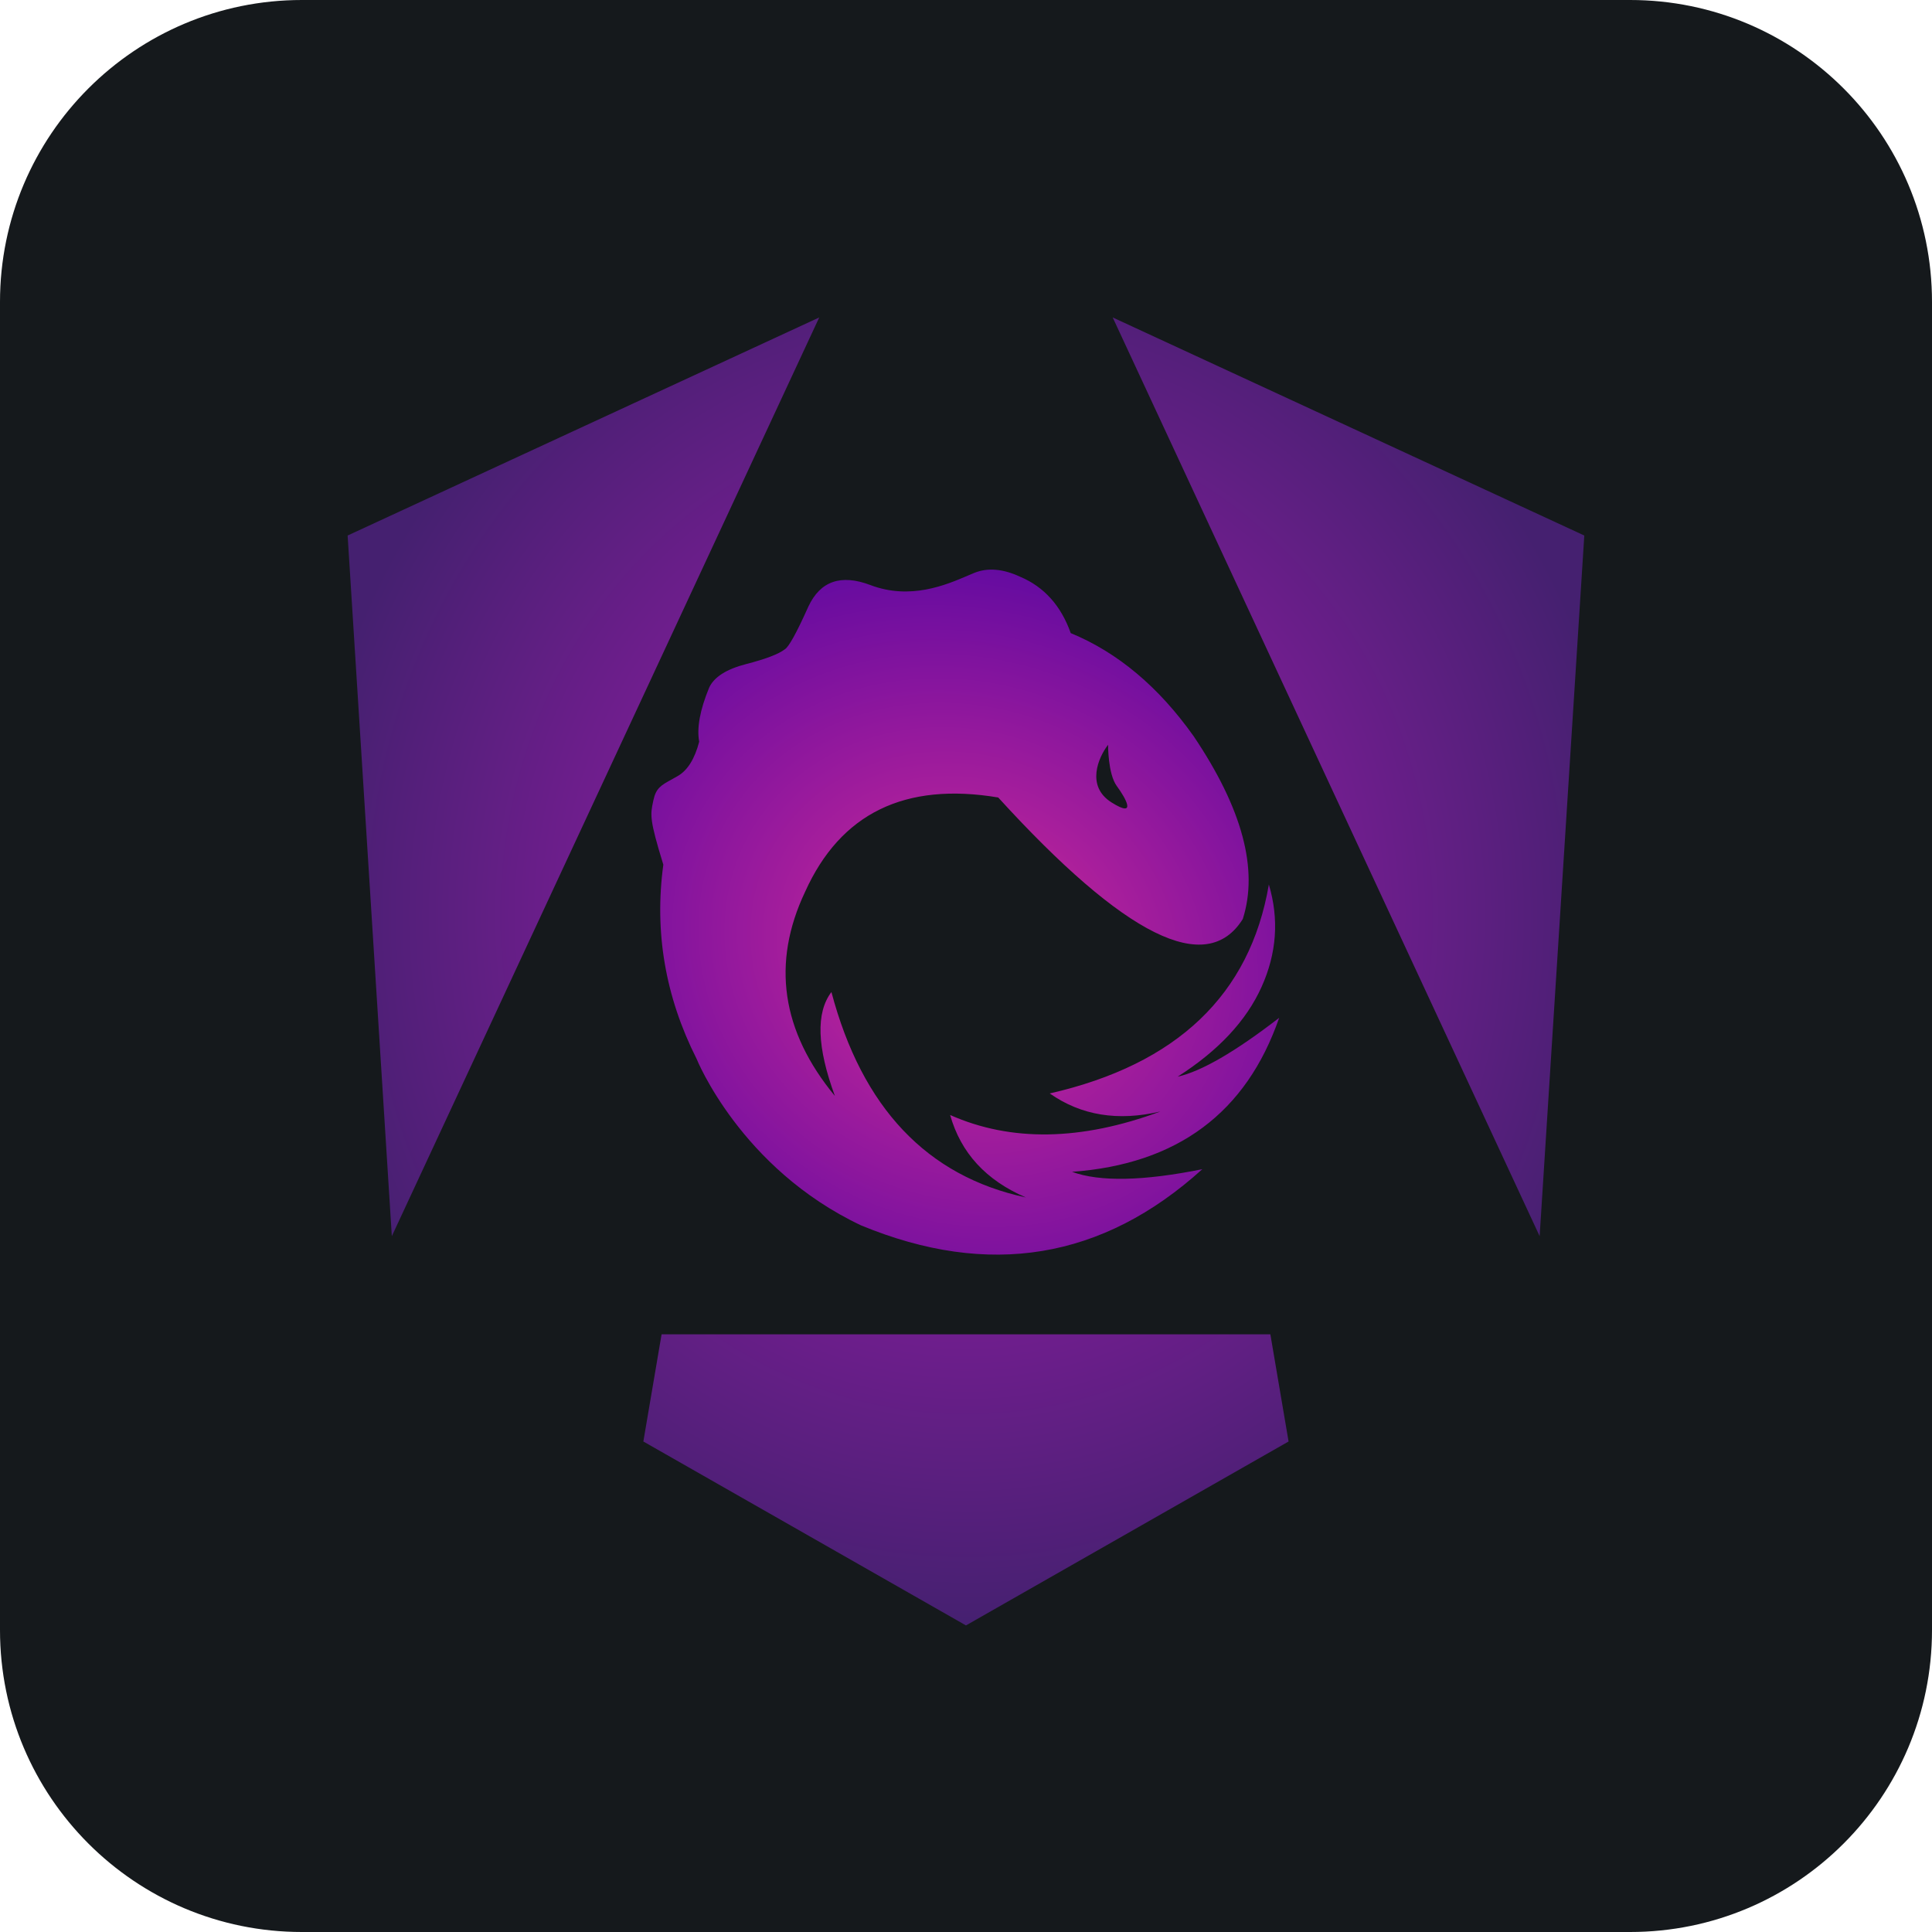
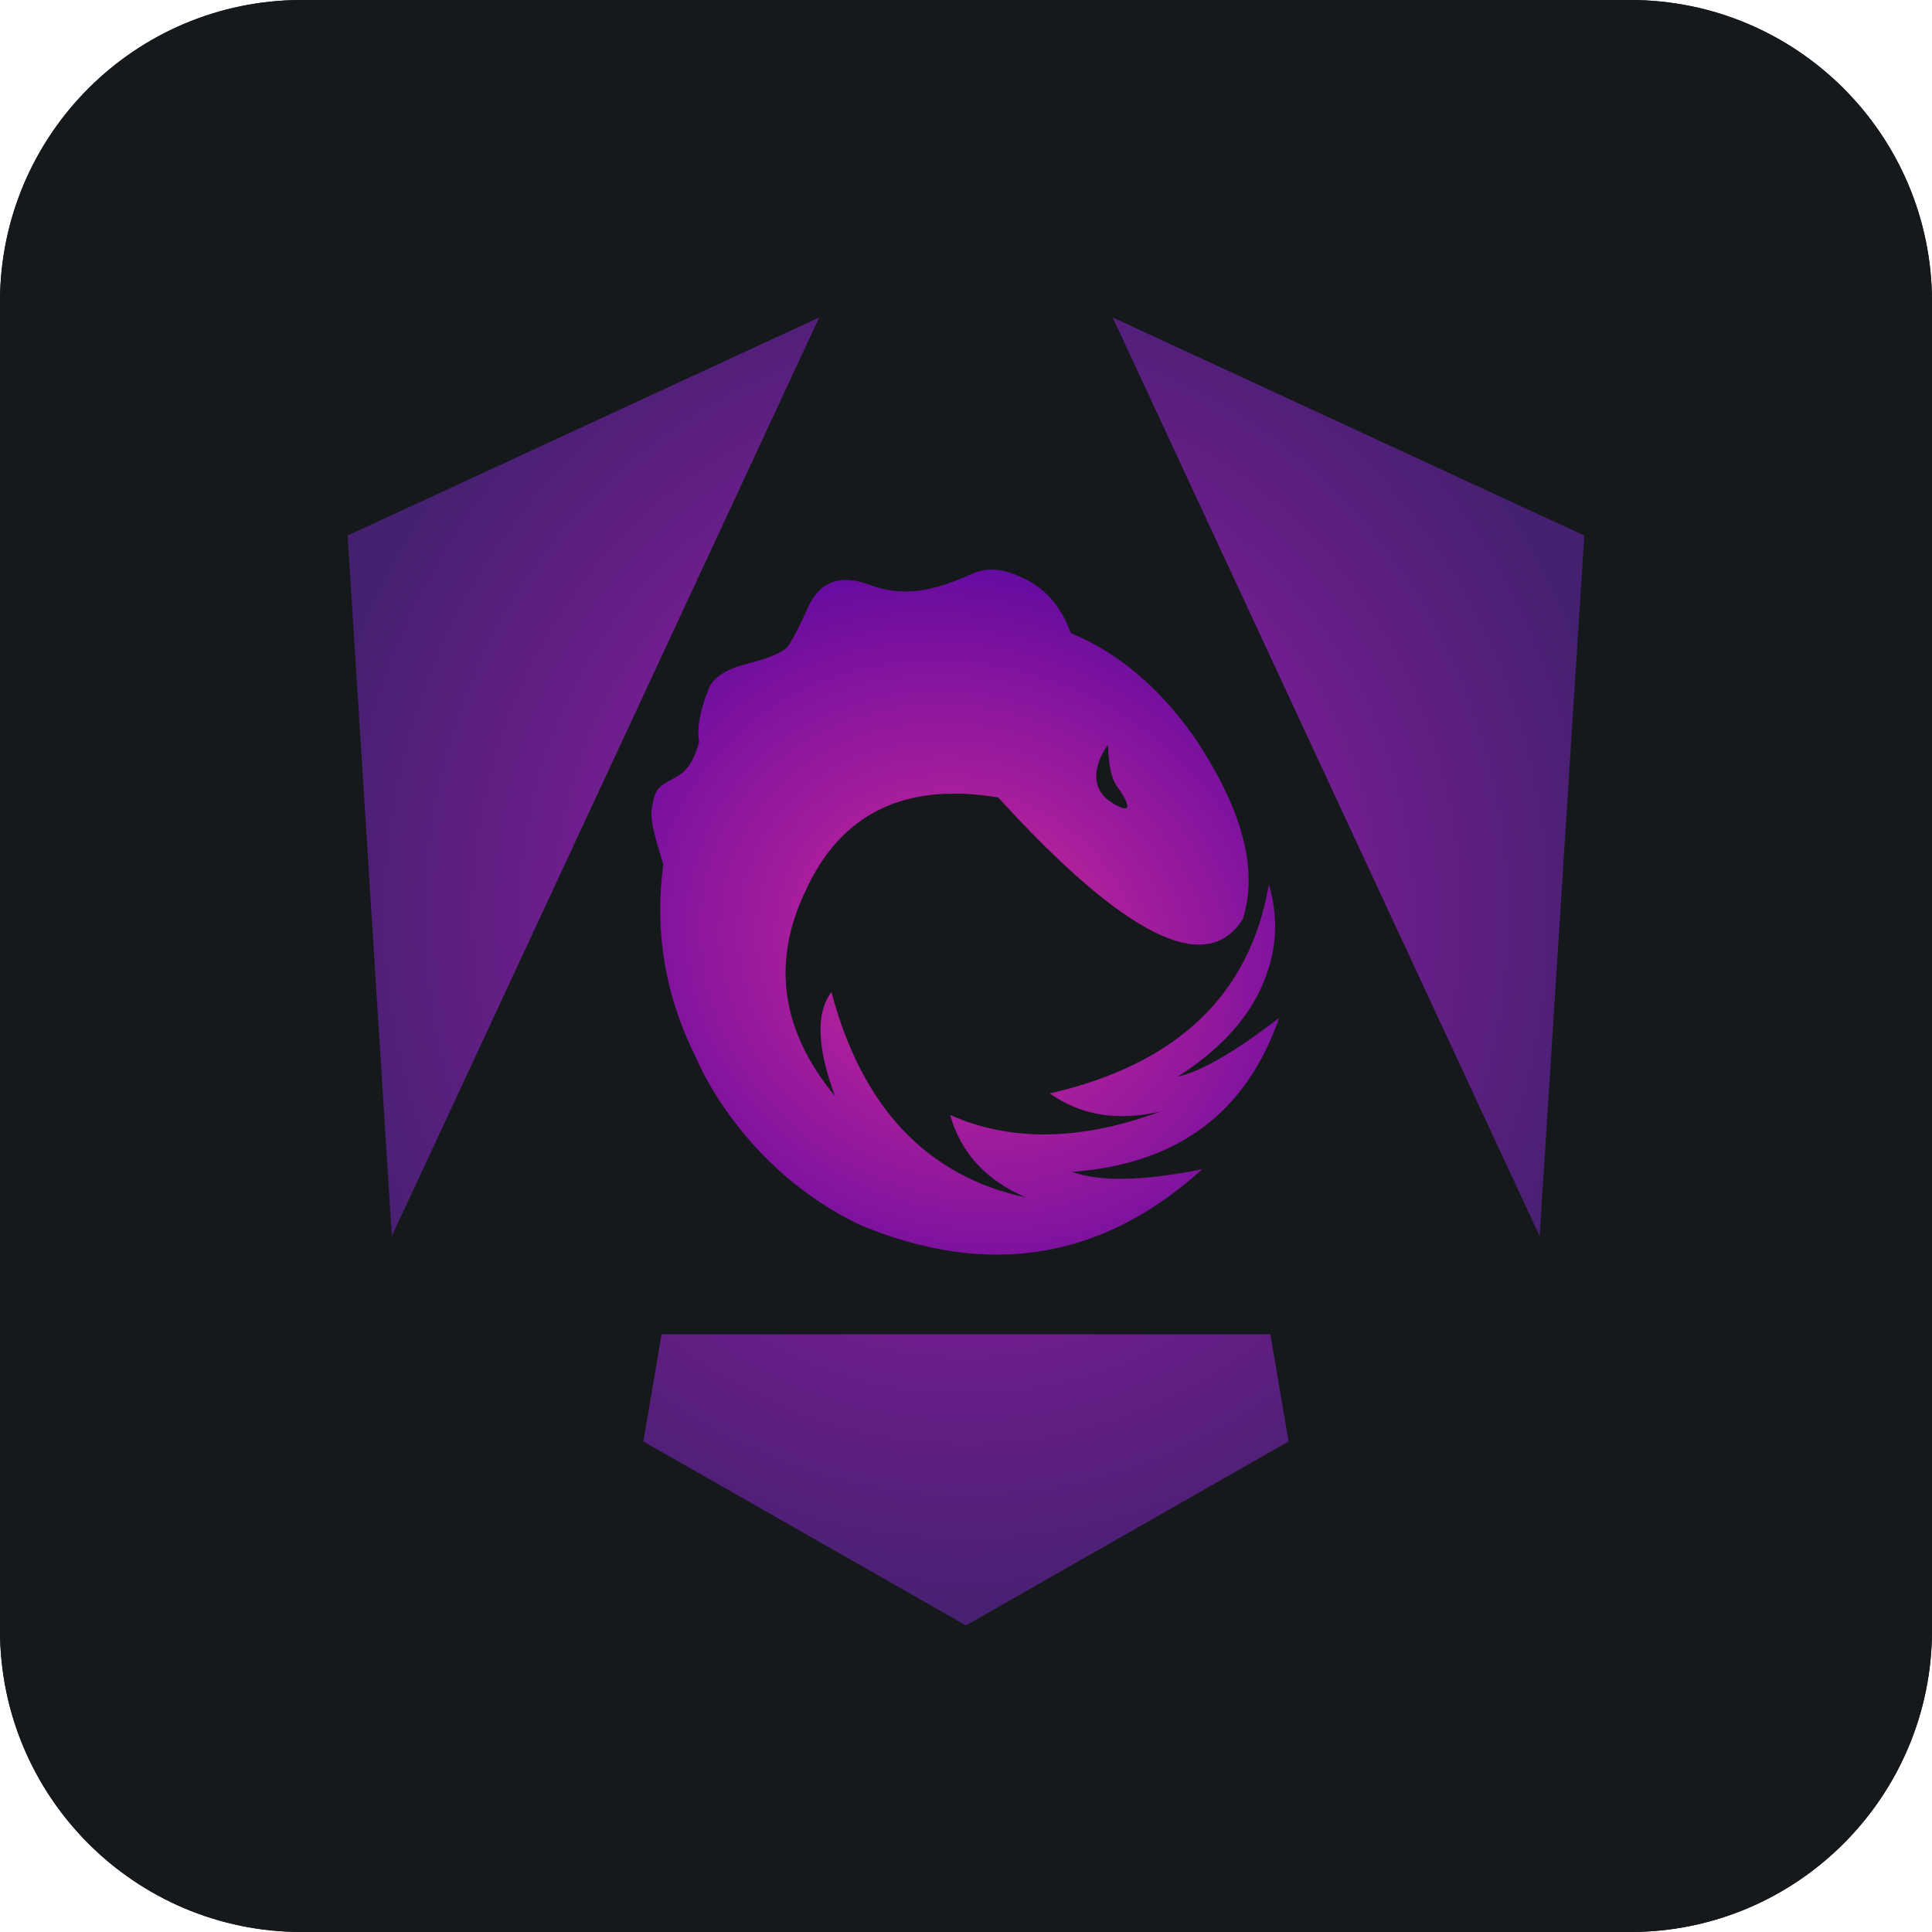
- <svg xmlns="http://www.w3.org/2000/svg" width="256" height="256" title="Icon Name" viewBox="0 0 256 256" fill="none" id="id">
+ <svg xmlns="http://www.w3.org/2000/svg" width="256" height="256" title="NgRx" viewBox="0 0 256 256" fill="none" id="ngrx">
  <style>
-     #id {
-       rect {
-         fill: #15191c;
-       }
+ #ngrx {
+     rect {fill: #15191C}

-       @media (prefers-color-scheme: light) {
-         rect {
-           fill: #f4f2ed;
-         }
-       }
+     @media (prefers-color-scheme: light) {
+         rect {fill: #F4F2ED}
    }
-   </style>
+ }
+ </style>
  <rect width="256" height="256" rx="40" fill="#15191C" />
-   <defs>
-     <radialGradient id="a" cx="0" cy="0" r="1" gradientTransform="matrix(0 507.226 -479.575 0 442.9857 427.9355)" gradientUnits="userSpaceOnUse">
-       <stop stop-color="#aa1bb6" />
-       <stop offset="1" stop-color="#452070" />
-     </radialGradient>
-     <radialGradient id="b" cx="0" cy="0" r="1" gradientTransform="matrix(314.0004 156.9999 -140.1033 280.2072 441.9991 454.4982)" gradientUnits="userSpaceOnUse">
-       <stop offset=".271" stop-color="#b1219b" />
-       <stop offset="1" stop-color="#5306A1" />
-     </radialGradient>
-   </defs>
-   <g transform="translate(46, 42) scale(0.1853)">
-     <path fill="url(#a)" d="m884.662 156.282-31.932 501.024-305.308-656.962 337.24 155.938zm-211.467 647.85-230.693 131.524-230.697-131.524 13.041-76.656h435.323l13.026 76.656zm-641.251-146.826-31.606-501.024 337.241-155.938-305.635 656.962z" />
-     <path fill="url(#b)" fill-rule="evenodd" d="m659.088 405.822-.031.223c-13.501 78.671-65.716 128.406-156.643 149.205 22.487 15.76 48.746 20.03 79.148 12.887-56.769 21.049-106.851 21.829-150.384 2.523 7.658 27.109 25.618 46.663 54.154 58.958-70.729-15.187-117.11-64.163-139.041-146.887-11.197 14.777-10.349 39.417 2.493 74.327-38.297-46.361-45.439-95.099-21.274-146.093 25.329-56.047 71.337-78.504 138.048-67.36 90.561 99.362 148.945 128.377 174.887 86.93 11.35-35.449-.319-79.058-35.081-130.67-24.962-35.259-54.36-59.988-87.947-73.794-6.876-19.519-19.109-33.187-36.275-40.34-11.959-5.576-23.016-6.665-32.698-2.725a289.18 289.18 0 0 0-4.702 1.982c-15.414 6.6-41.02 17.563-69.535 6.735-21.099-8.012-35.908-2.875-44.427 15.409-8.392 18.749-14.014 28.93-16.866 30.543-4.339 3.381-13.568 6.907-27.607 10.527-14.038 3.621-22.843 9.208-26.415 16.76-6.589 16.007-8.976 28.923-7.161 38.75-3.162 12.193-8.249 20.425-15.249 24.508a209.757 209.757 0 0 1-4.642 2.614c-7.335 4.046-11.006 6.07-12.845 14.71l-.15.703c-2.081 9.731-2.77 12.95 7.243 45.395-6.537 48.122 1.4 94.478 23.804 138.875-.028-.054 31.324 78.254 117.58 119.073 91.362 37.777 172.706 24.386 244.032-40.173-42.258 8.519-73.359 9.106-93.16 1.885 75.314-5.495 124.594-42.218 148.117-110.123-31.32 24.184-55.572 38.283-72.593 42.079 29.159-18.58 49.105-40.006 59.984-64.115 10.88-24.108 12.625-48.549 5.236-73.321zm-114.963-99.895c-6.88 8.884-16.024 29.56 2.436 41.192 18.46 11.633 10.235-2.928 3.815-11.663-6.42-8.734-6.251-29.529-6.251-29.529z" clip-rule="evenodd" />
-   </g>
+   <rect width="256" height="256" rx="40" fill="#15191c" />
+   <path fill="url(#radialGradient1)" d="M884.662 156.282 852.73 657.306 547.422.344zm-211.467 647.85L442.502 935.656 211.805 804.132l13.041-76.656h435.323zM31.944 657.306.338 156.282 337.579.344z" transform="translate(46 42)scale(.1853)" />
+   <path fill="url(#radialGradient2)" fill-rule="evenodd" d="m659.088 405.822-.031.223Q638.805 524.052 502.414 555.25c22.487 15.76 48.746 20.03 79.148 12.887-56.769 21.049-106.851 21.829-150.384 2.523 7.658 27.109 25.618 46.663 54.154 58.958-70.729-15.187-117.11-64.163-139.041-146.887-11.197 14.777-10.349 39.417 2.493 74.327-38.297-46.361-45.439-95.099-21.274-146.093 25.329-56.047 71.337-78.504 138.048-67.36 90.561 99.362 148.945 128.377 174.887 86.93 11.35-35.449-.319-79.058-35.081-130.67-24.962-35.259-54.36-59.988-87.947-73.794-6.876-19.519-19.109-33.187-36.275-40.34-11.959-5.576-23.016-6.665-32.698-2.725a289 289 0 0 0-4.702 1.982c-15.414 6.6-41.02 17.563-69.535 6.735q-31.649-12.018-44.427 15.409-12.588 28.123-16.866 30.543c-4.339 3.381-13.568 6.907-27.607 10.527q-21.057 5.432-26.415 16.76-9.883 24.01-7.161 38.75c-3.162 12.193-8.249 20.425-15.249 24.508a210 210 0 0 1-4.642 2.614c-7.335 4.046-11.006 6.07-12.845 14.71l-.15.703c-2.081 9.731-2.77 12.95 7.243 45.395-6.537 48.122 1.4 94.478 23.804 138.875-.028-.054 31.324 78.254 117.58 119.073q137.043 56.665 244.032-40.173c-42.258 8.519-73.359 9.106-93.16 1.885 75.314-5.495 124.594-42.218 148.117-110.123-31.32 24.184-55.572 38.283-72.593 42.079 29.159-18.58 49.105-40.006 59.984-64.115q16.32-36.163 5.236-73.321m-114.963-99.895c-6.88 8.884-16.024 29.56 2.436 41.192s10.235-2.928 3.815-11.663-6.251-29.529-6.251-29.529" clip-rule="evenodd" transform="translate(46 42)scale(.1853)" />
+   <radialGradient id="radialGradient1" cx="0" cy="0" r="1" gradientTransform="matrix(0 507.226 -479.575 0 442.986 427.936)" gradientUnits="userSpaceOnUse">
+     <stop stop-color="#aa1bb6" />
+     <stop offset="1" stop-color="#452070" />
+   </radialGradient>
+   <radialGradient id="radialGradient2" cx="0" cy="0" r="1" gradientTransform="rotate(26.565 -741.645 1163.42)scale(351.063 313.281)" gradientUnits="userSpaceOnUse">
+     <stop offset=".271" stop-color="#b1219b" />
+     <stop offset="1" stop-color="#5306a1" />
+   </radialGradient>
</svg>
